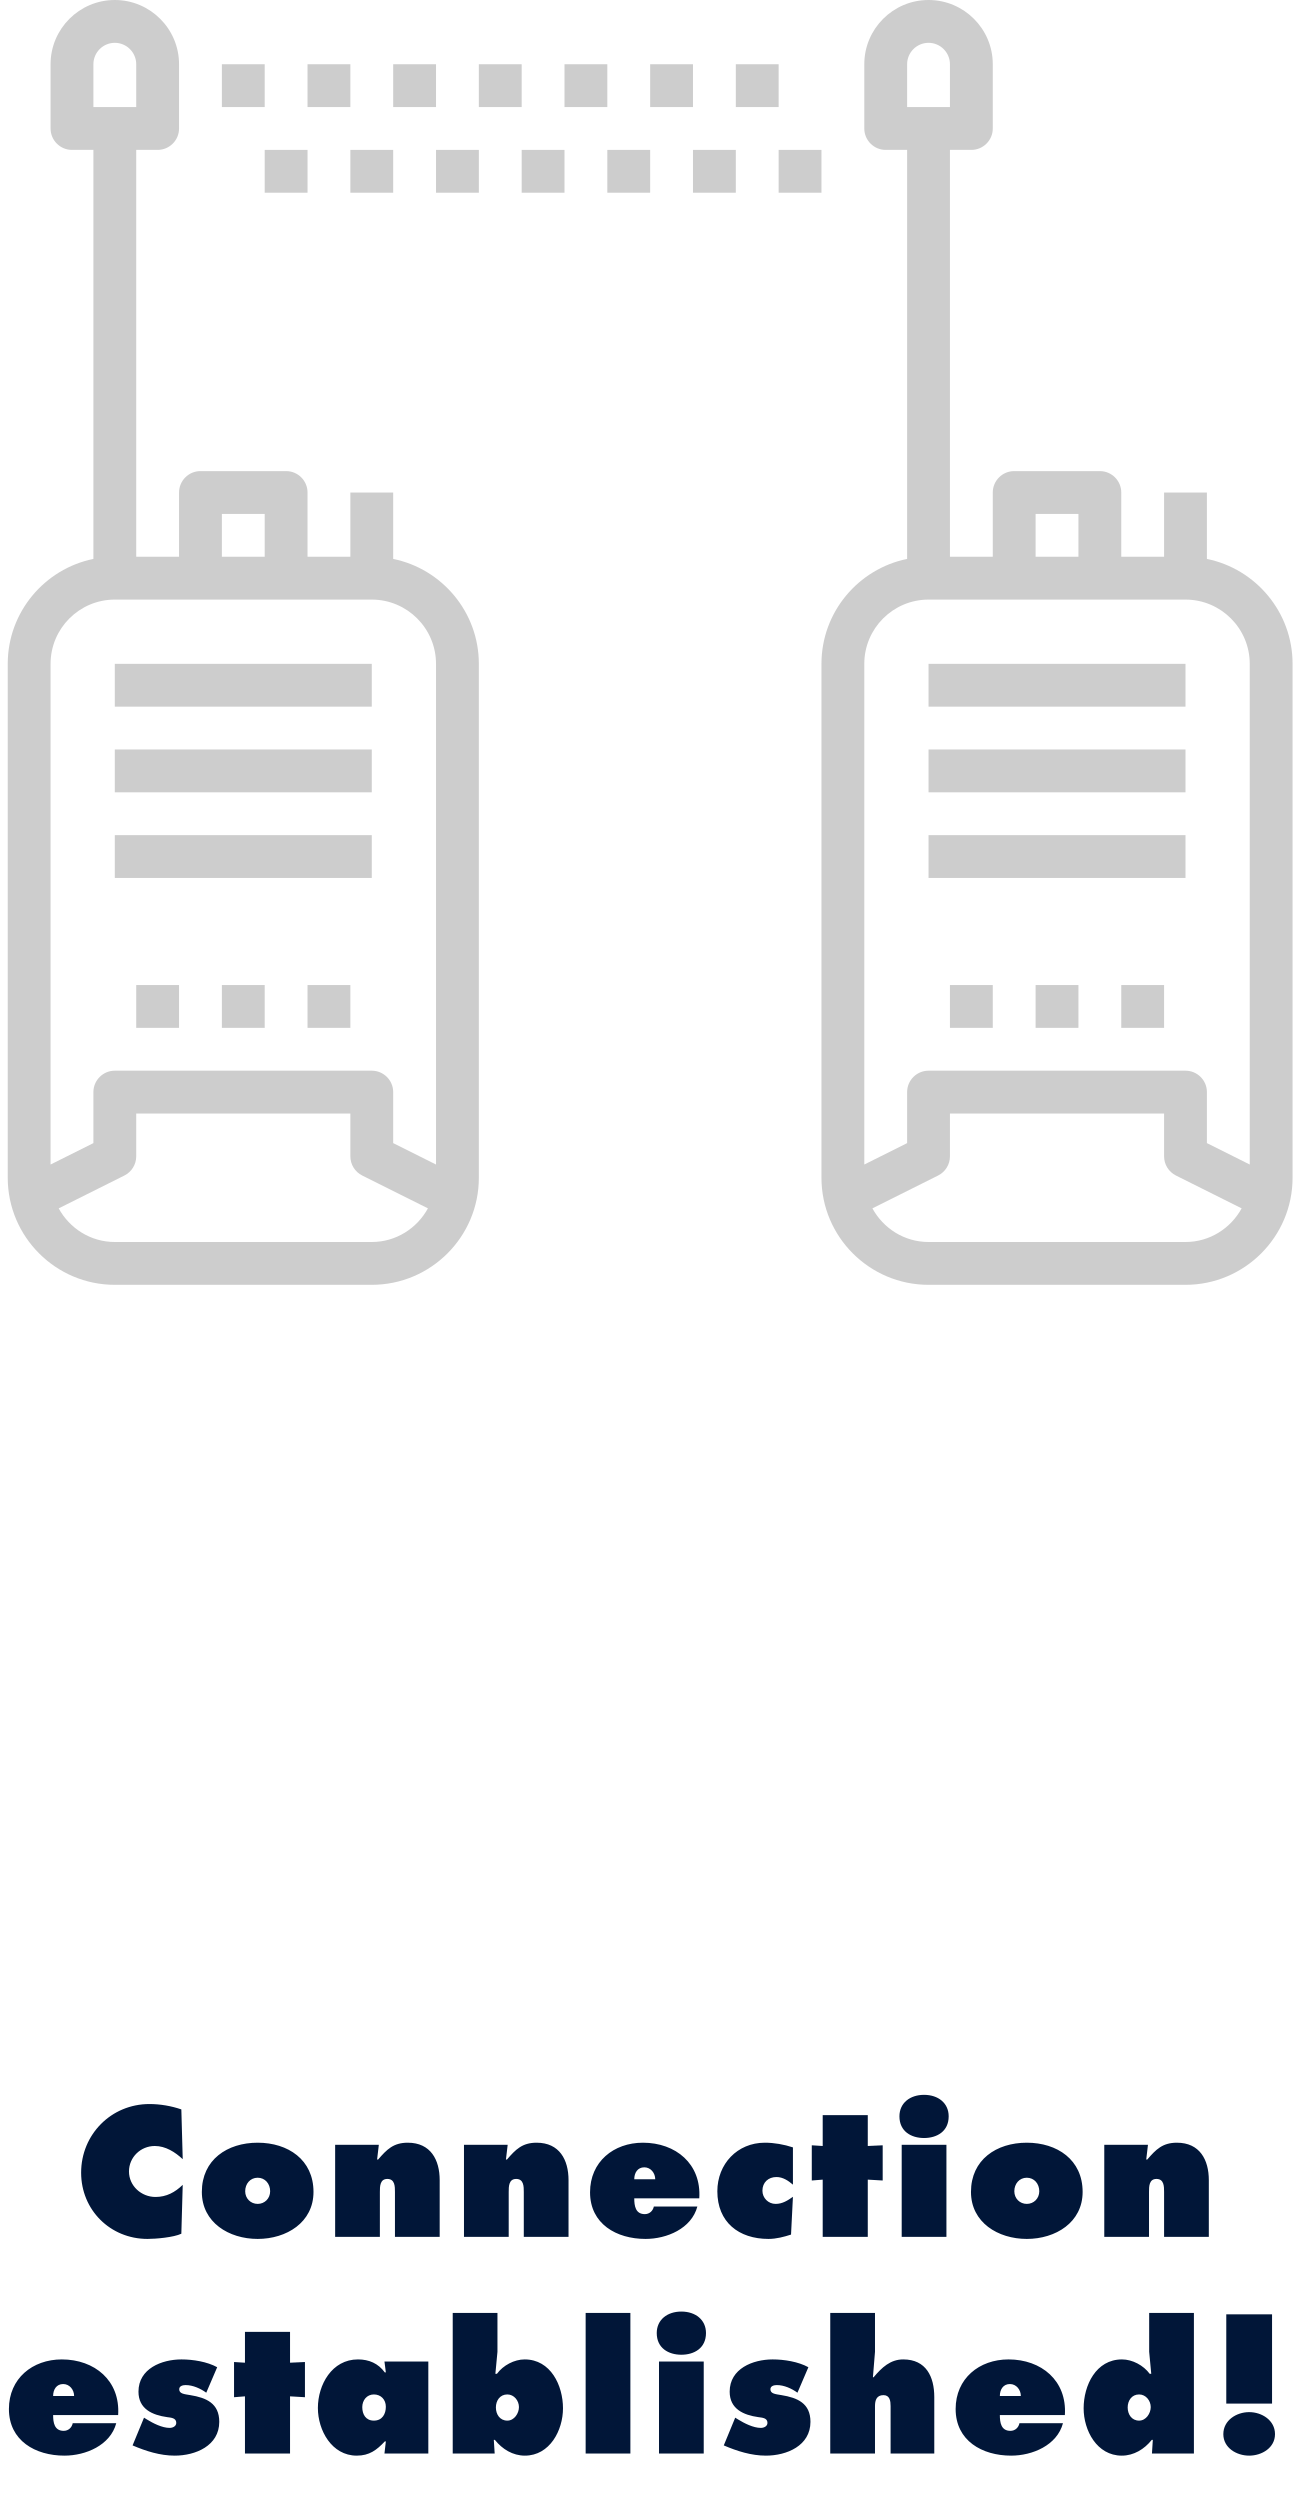
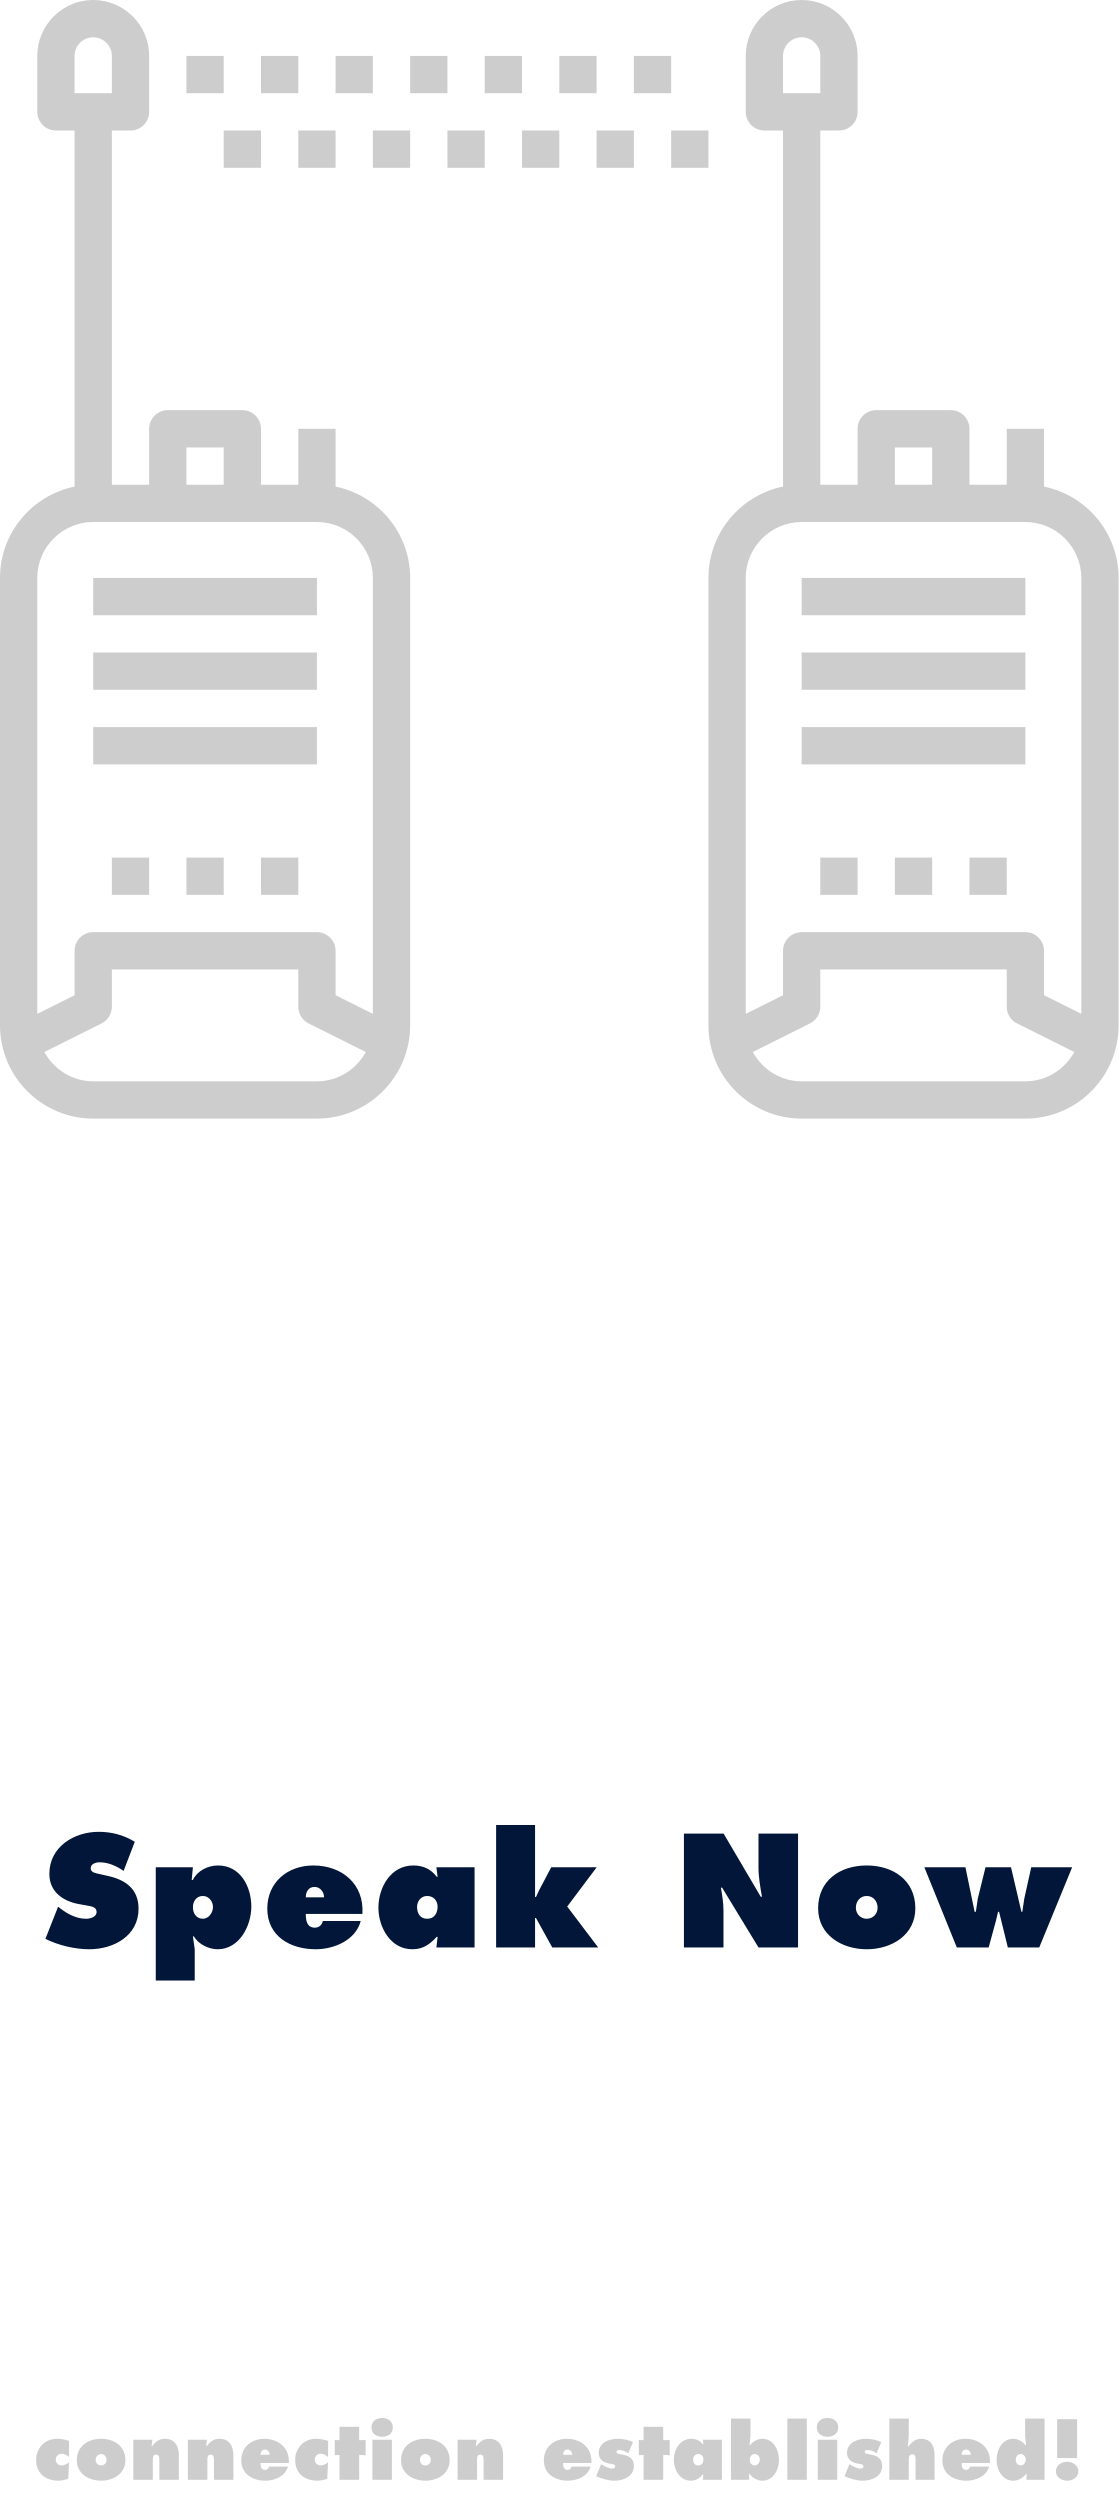
- <svg xmlns="http://www.w3.org/2000/svg" width="167" height="323" viewBox="0 0 167 323" fill="none">
-   <path d="M23.429 272.536C22.13 272.088 20.696 271.842 19.307 271.842C14.357 271.842 10.482 275.784 10.482 280.712C10.482 285.528 14.245 289.269 19.061 289.269C20.159 289.269 22.443 289.067 23.429 288.597L23.608 282.28C22.622 283.243 21.503 283.848 20.091 283.848C18.255 283.848 16.664 282.414 16.664 280.555C16.664 278.718 18.165 277.262 20.002 277.262C21.39 277.262 22.622 278.046 23.608 278.965L23.429 272.536ZM33.291 276.837C29.37 276.837 26.078 279.032 26.078 283.198C26.078 287.141 29.572 289.269 33.291 289.269C37.009 289.269 40.503 287.141 40.503 283.198C40.503 279.032 37.211 276.837 33.291 276.837ZM33.291 281.362C34.254 281.362 34.903 282.146 34.903 283.109C34.903 284.05 34.187 284.744 33.291 284.744C32.395 284.744 31.678 284.05 31.678 283.109C31.678 282.146 32.327 281.362 33.291 281.362ZM48.945 277.106H43.3V289H49.08V283.198C49.08 282.504 49.08 281.518 50.043 281.518C51.028 281.518 51.028 282.504 51.028 283.198V289H56.807V281.675C56.807 279.054 55.643 276.837 52.686 276.837C50.827 276.837 49.975 277.71 48.855 279.01H48.721L48.945 277.106ZM65.591 277.106H59.946V289H65.725V283.198C65.725 282.504 65.725 281.518 66.689 281.518C67.674 281.518 67.674 282.504 67.674 283.198V289H73.454V281.675C73.454 279.054 72.289 276.837 69.332 276.837C67.473 276.837 66.621 277.71 65.501 279.01H65.367L65.591 277.106ZM90.346 284.027C90.637 279.57 87.299 276.837 83.066 276.837C79.28 276.837 76.234 279.301 76.234 283.243C76.234 287.342 79.661 289.269 83.402 289.269C86.135 289.269 89.338 287.947 90.1 285.08H84.477C84.365 285.64 83.917 286.066 83.312 286.066C82.103 286.066 81.946 284.99 81.946 284.027H90.346ZM81.946 281.563C81.946 280.734 82.371 280.018 83.245 280.018C84.074 280.018 84.656 280.757 84.656 281.563H81.946ZM102.447 277.442C101.283 277.061 100.028 276.837 98.819 276.837C95.257 276.837 92.681 279.592 92.681 283.109C92.681 287.096 95.436 289.269 99.289 289.269C100.297 289.269 101.305 289 102.201 288.709L102.447 283.826C101.775 284.296 101.103 284.744 100.207 284.744C99.266 284.744 98.505 283.982 98.505 283.042C98.505 281.966 99.266 281.272 100.319 281.272C101.148 281.272 101.843 281.742 102.447 282.258V277.442ZM112.117 273.275H106.293V277.262L104.882 277.173V281.72L106.293 281.608V289H112.117V281.608L114.043 281.72V277.173L112.117 277.262V273.275ZM116.499 289H122.278V277.106H116.499V289ZM119.388 270.654C117.574 270.654 116.207 271.707 116.207 273.432C116.207 275.381 117.731 276.232 119.388 276.232C121.046 276.232 122.569 275.381 122.569 273.432C122.569 271.707 121.203 270.654 119.388 270.654ZM132.662 276.837C128.742 276.837 125.45 279.032 125.45 283.198C125.45 287.141 128.944 289.269 132.662 289.269C136.381 289.269 139.875 287.141 139.875 283.198C139.875 279.032 136.582 276.837 132.662 276.837ZM132.662 281.362C133.626 281.362 134.275 282.146 134.275 283.109C134.275 284.05 133.558 284.744 132.662 284.744C131.766 284.744 131.05 284.05 131.05 283.109C131.05 282.146 131.699 281.362 132.662 281.362ZM148.317 277.106H142.672V289H148.452V283.198C148.452 282.504 148.452 281.518 149.415 281.518C150.4 281.518 150.4 282.504 150.4 283.198V289H156.18V281.675C156.18 279.054 155.015 276.837 152.058 276.837C150.199 276.837 149.348 277.71 148.228 279.01H148.093L148.317 277.106ZM15.264 312.027C15.556 307.57 12.218 304.837 7.984 304.837C4.199 304.837 1.152 307.301 1.152 311.243C1.152 315.342 4.58 317.269 8.32 317.269C11.053 317.269 14.256 315.947 15.018 313.08H9.396C9.284 313.64 8.836 314.066 8.231 314.066C7.021 314.066 6.864 312.99 6.864 312.027H15.264ZM6.864 309.563C6.864 308.734 7.29 308.018 8.164 308.018C8.992 308.018 9.575 308.757 9.575 309.563H6.864ZM17.129 315.947C18.854 316.686 20.691 317.269 22.572 317.269C25.26 317.269 28.329 315.992 28.329 312.901C28.329 310.504 26.649 309.787 24.588 309.451C23.782 309.317 23.155 309.272 23.155 308.69C23.155 308.264 23.625 308.152 23.983 308.152C24.924 308.152 25.91 308.6 26.649 309.138L28.06 305.845C26.761 305.128 24.924 304.837 23.446 304.837C20.892 304.837 17.891 306.024 17.891 309.003C17.891 311.243 19.683 312.027 21.609 312.296C22.079 312.363 22.774 312.386 22.774 313.035C22.774 313.483 22.303 313.685 21.923 313.685C20.937 313.685 19.772 313.08 18.966 312.587L18.607 312.363L17.129 315.947ZM37.473 301.275H31.649V305.262L30.238 305.173V309.72L31.649 309.608V317H37.473V309.608L39.399 309.72V305.173L37.473 305.262V301.275ZM46.805 310.997C46.805 310.123 47.387 309.362 48.306 309.362C49.224 309.362 49.851 310.034 49.851 310.952C49.851 311.87 49.403 312.744 48.306 312.744C47.253 312.744 46.805 311.938 46.805 310.997ZM49.672 317H55.339V305.106H49.672L49.851 306.517H49.717C48.866 305.352 47.679 304.837 46.245 304.837C42.885 304.837 41.071 308.107 41.071 311.109C41.071 313.998 42.863 317.269 46.088 317.269C47.723 317.269 48.664 316.552 49.717 315.432H49.851L49.672 317ZM65.548 309.362C66.421 309.362 67.048 310.168 67.048 310.997C67.048 311.803 66.444 312.744 65.548 312.744C64.584 312.744 64.069 311.938 64.069 311.042C64.069 310.168 64.584 309.362 65.548 309.362ZM58.492 317H63.912L63.8 315.23H63.935C64.898 316.44 66.264 317.269 67.81 317.269C71.036 317.269 72.738 313.998 72.738 311.154C72.738 308.197 71.148 304.837 67.788 304.837C66.444 304.837 65.01 305.598 64.204 306.696H64.002L64.271 303.851V298.834H58.492V317ZM75.666 317H81.445V298.834H75.666V317ZM85.143 317H90.922V305.106H85.143V317ZM88.032 298.654C86.218 298.654 84.851 299.707 84.851 301.432C84.851 303.381 86.375 304.232 88.032 304.232C89.69 304.232 91.213 303.381 91.213 301.432C91.213 299.707 89.847 298.654 88.032 298.654ZM93.511 315.947C95.236 316.686 97.073 317.269 98.954 317.269C101.642 317.269 104.711 315.992 104.711 312.901C104.711 310.504 103.031 309.787 100.97 309.451C100.164 309.317 99.537 309.272 99.537 308.69C99.537 308.264 100.007 308.152 100.366 308.152C101.306 308.152 102.292 308.6 103.031 309.138L104.442 305.845C103.143 305.128 101.306 304.837 99.828 304.837C97.274 304.837 94.273 306.024 94.273 309.003C94.273 311.243 96.065 312.027 97.991 312.296C98.462 312.363 99.156 312.386 99.156 313.035C99.156 313.483 98.686 313.685 98.305 313.685C97.319 313.685 96.154 313.08 95.348 312.587L94.99 312.363L93.511 315.947ZM107.269 317H113.049V310.862C113.049 310.123 113.25 309.451 114.146 309.451C114.975 309.451 115.065 310.235 115.065 310.862V317H120.709V309.698C120.709 307.077 119.657 304.837 116.7 304.837C115.042 304.837 113.945 305.867 112.869 307.144H112.78L113.049 303.851V298.834H107.269V317ZM137.581 312.027C137.873 307.57 134.535 304.837 130.301 304.837C126.516 304.837 123.469 307.301 123.469 311.243C123.469 315.342 126.897 317.269 130.637 317.269C133.37 317.269 136.573 315.947 137.335 313.08H131.713C131.601 313.64 131.153 314.066 130.548 314.066C129.338 314.066 129.181 312.99 129.181 312.027H137.581ZM129.181 309.563C129.181 308.734 129.607 308.018 130.481 308.018C131.309 308.018 131.892 308.757 131.892 309.563H129.181ZM147.174 309.362C148.048 309.362 148.675 310.168 148.675 310.997C148.675 311.803 148.07 312.744 147.174 312.744C146.211 312.744 145.696 311.938 145.696 311.042C145.696 310.168 146.211 309.362 147.174 309.362ZM148.832 317H154.253V298.834H148.473V303.851L148.742 306.696H148.541C147.734 305.598 146.301 304.837 144.957 304.837C141.597 304.837 140.006 308.197 140.006 311.154C140.006 313.998 141.709 317.269 144.934 317.269C146.48 317.269 147.846 316.44 148.809 315.23H148.944L148.832 317ZM164.349 310.549V299.013H158.435V310.549H164.349ZM161.392 311.646C159.757 311.646 158.054 312.699 158.054 314.491C158.054 316.261 159.757 317.269 161.392 317.269C163.027 317.269 164.73 316.261 164.73 314.491C164.73 312.699 163.027 311.646 161.392 311.646Z" fill="#011638" />
-   <path d="M50.8 72.213V63.633H45.267V71.933H39.733V63.633C39.733 62.106 38.494 60.867 36.967 60.867H25.9C24.373 60.867 23.133 62.106 23.133 63.633V71.933H17.6V19.367H20.367C21.894 19.367 23.133 18.127 23.133 16.6V8.3C23.133 3.724 19.409 0 14.833 0C10.257 0 6.533 3.724 6.533 8.3V16.6C6.533 18.127 7.773 19.367 9.3 19.367H12.067V72.213C5.761 73.499 1 79.088 1 85.767V152.167C1 159.794 7.206 166 14.833 166H48.033C55.661 166 61.867 159.794 61.867 152.167V85.767C61.867 79.088 57.105 73.499 50.8 72.213ZM28.667 66.4H34.2V71.933H28.667V66.4ZM12.067 8.3C12.067 6.776 13.309 5.533 14.833 5.533C16.358 5.533 17.6 6.776 17.6 8.3V13.833H12.067V8.3ZM48.033 160.467H14.833C11.696 160.467 8.99 158.696 7.582 156.12L16.073 151.876C17.008 151.406 17.6 150.449 17.6 149.4V143.867H45.267V149.4C45.267 150.449 45.859 151.406 46.797 151.876L55.288 156.12C53.877 158.696 51.171 160.467 48.033 160.467ZM56.333 150.457L50.8 147.69V141.1C50.8 139.573 49.56 138.333 48.033 138.333H14.833C13.306 138.333 12.067 139.573 12.067 141.1V147.69L6.533 150.457V85.767C6.533 81.191 10.257 77.467 14.833 77.467H25.9H36.967H48.033C52.609 77.467 56.333 81.191 56.333 85.767V150.457Z" fill="#CDCDCD" />
-   <path d="M48.033 85.767H14.833V91.3H48.033V85.767Z" fill="#CDCDCD" />
-   <path d="M48.033 96.833H14.833V102.367H48.033V96.833Z" fill="#CDCDCD" />
-   <path d="M48.033 107.9H14.833V113.433H48.033V107.9Z" fill="#CDCDCD" />
-   <path d="M23.133 127.267H17.6V132.8H23.133V127.267Z" fill="#CDCDCD" />
-   <path d="M34.2 127.267H28.667V132.8H34.2V127.267Z" fill="#CDCDCD" />
-   <path d="M45.267 127.267H39.733V132.8H45.267V127.267Z" fill="#CDCDCD" />
-   <path d="M155.933 72.213V63.633H150.4V71.933H144.867V63.633C144.867 62.106 143.627 60.867 142.1 60.867H131.033C129.506 60.867 128.267 62.106 128.267 63.633V71.933H122.733V19.367H125.5C127.027 19.367 128.267 18.127 128.267 16.6V8.3C128.267 3.724 124.543 0 119.967 0C115.391 0 111.667 3.724 111.667 8.3V16.6C111.667 18.127 112.906 19.367 114.433 19.367H117.2V72.213C110.895 73.499 106.133 79.085 106.133 85.767V152.167C106.133 159.794 112.339 166 119.967 166H153.167C160.794 166 167 159.794 167 152.167V85.767C167 79.088 162.239 73.499 155.933 72.213ZM133.8 66.4H139.333V71.933H133.8V66.4ZM117.2 8.3C117.2 6.776 118.442 5.533 119.967 5.533C121.491 5.533 122.733 6.776 122.733 8.3V13.833H117.2V8.3ZM153.167 160.467H119.967C116.829 160.467 114.123 158.696 112.715 156.12L121.206 151.876C122.141 151.406 122.733 150.449 122.733 149.4V143.867H150.4V149.4C150.4 150.449 150.992 151.406 151.93 151.876L160.421 156.12C159.01 158.696 156.304 160.467 153.167 160.467ZM161.467 150.457L155.933 147.69V141.1C155.933 139.573 154.694 138.333 153.167 138.333H119.967C118.439 138.333 117.2 139.573 117.2 141.1V147.69L111.667 150.457V85.767C111.667 81.191 115.391 77.467 119.967 77.467H131.033H142.1H153.167C157.743 77.467 161.467 81.191 161.467 85.767V150.457Z" fill="#CDCDCD" />
-   <path d="M153.167 85.767H119.967V91.3H153.167V85.767Z" fill="#CDCDCD" />
-   <path d="M153.167 96.833H119.967V102.367H153.167V96.833Z" fill="#CDCDCD" />
-   <path d="M153.167 107.9H119.967V113.433H153.167V107.9Z" fill="#CDCDCD" />
-   <path d="M128.267 127.267H122.733V132.8H128.267V127.267Z" fill="#CDCDCD" />
-   <path d="M139.333 127.267H133.8V132.8H139.333V127.267Z" fill="#CDCDCD" />
-   <path d="M150.4 127.267H144.867V132.8H150.4V127.267Z" fill="#CDCDCD" />
-   <path d="M34.2 8.3H28.667V13.833H34.2V8.3Z" fill="#CDCDCD" />
-   <path d="M45.267 8.3H39.733V13.833H45.267V8.3Z" fill="#CDCDCD" />
-   <path d="M56.333 8.3H50.8V13.833H56.333V8.3Z" fill="#CDCDCD" />
-   <path d="M67.4 8.3H61.867V13.833H67.4V8.3Z" fill="#CDCDCD" />
-   <path d="M78.467 8.3H72.933V13.833H78.467V8.3Z" fill="#CDCDCD" />
-   <path d="M89.533 8.3H84V13.833H89.533V8.3Z" fill="#CDCDCD" />
-   <path d="M100.6 8.3H95.067V13.833H100.6V8.3Z" fill="#CDCDCD" />
-   <path d="M39.733 19.367H34.2V24.9H39.733V19.367Z" fill="#CDCDCD" />
-   <path d="M50.8 19.367H45.267V24.9H50.8V19.367Z" fill="#CDCDCD" />
-   <path d="M61.867 19.367H56.333V24.9H61.867V19.367Z" fill="#CDCDCD" />
-   <path d="M72.933 19.367H67.4V24.9H72.933V19.367Z" fill="#CDCDCD" />
-   <path d="M84 19.367H78.467V24.9H84V19.367Z" fill="#CDCDCD" />
-   <path d="M95.067 19.367H89.533V24.9H95.067V19.367Z" fill="#CDCDCD" />
-   <path d="M106.133 19.367H100.6V24.9H106.133V19.367Z" fill="#CDCDCD" />
+ <svg xmlns="http://www.w3.org/2000/svg" width="166" height="371" viewBox="0 0 166 371" fill="none">
+   <path d="M6.741 287.723C8.645 288.686 11.109 289.269 13.237 289.269C16.888 289.269 20.561 287.275 20.561 283.243C20.561 280.376 18.68 278.987 16.081 278.405L14.693 278.091C14.222 277.979 13.461 277.89 13.461 277.262C13.461 276.568 14.245 276.366 14.782 276.366C16.104 276.366 17.291 276.926 18.344 277.643L20.001 273.32C18.344 272.312 16.574 271.842 14.648 271.842C10.974 271.842 7.323 274.082 7.323 278.091C7.323 280.734 9.339 282.146 11.736 282.571L12.968 282.795C13.528 282.907 14.334 282.974 14.334 283.736C14.334 284.498 13.371 284.744 12.766 284.744C11.355 284.744 10.033 284.05 8.936 283.198L8.622 282.952L6.741 287.723ZM30.106 281.362C30.979 281.362 31.607 282.168 31.607 282.997C31.607 283.803 31.002 284.744 30.106 284.744C29.142 284.744 28.627 283.938 28.627 283.042C28.627 282.168 29.142 281.362 30.106 281.362ZM28.627 277.106H23.117V293.906H28.896V289.269L28.627 287.365H28.784C29.434 288.53 31.002 289.269 32.301 289.269C35.549 289.269 37.296 285.752 37.296 282.952C37.296 279.973 35.683 276.837 32.346 276.837C30.845 276.837 29.277 277.621 28.627 278.987H28.448L28.627 277.106ZM53.779 284.027C54.07 279.57 50.732 276.837 46.498 276.837C42.713 276.837 39.666 279.301 39.666 283.243C39.666 287.342 43.094 289.269 46.834 289.269C49.567 289.269 52.77 287.947 53.532 285.08H47.91C47.798 285.64 47.35 286.066 46.745 286.066C45.535 286.066 45.379 284.99 45.379 284.027H53.779ZM45.379 281.563C45.379 280.734 45.804 280.018 46.678 280.018C47.507 280.018 48.089 280.757 48.089 281.563H45.379ZM61.893 282.997C61.893 282.123 62.475 281.362 63.394 281.362C64.312 281.362 64.939 282.034 64.939 282.952C64.939 283.87 64.491 284.744 63.394 284.744C62.341 284.744 61.893 283.938 61.893 282.997ZM64.76 289H70.427V277.106H64.76L64.939 278.517H64.805C63.953 277.352 62.766 276.837 61.333 276.837C57.973 276.837 56.158 280.107 56.158 283.109C56.158 285.998 57.95 289.269 61.176 289.269C62.811 289.269 63.752 288.552 64.805 287.432H64.939L64.76 289ZM73.624 289H79.403V284.632H79.538L81.957 289H88.767L84.175 282.93L88.543 277.106H81.8L80.008 280.51L79.538 281.518H79.403V270.834H73.624V289ZM101.494 289H107.363V283.512C107.363 282.392 107.184 281.294 106.982 280.13H107.162L112.56 289H118.429V272.11H112.56V277.173C112.56 278.606 112.829 280.062 113.075 281.474H112.896L107.386 272.11H101.494V289ZM128.622 276.837C124.702 276.837 121.41 279.032 121.41 283.198C121.41 287.141 124.904 289.269 128.622 289.269C132.341 289.269 135.835 287.141 135.835 283.198C135.835 279.032 132.542 276.837 128.622 276.837ZM128.622 281.362C129.586 281.362 130.235 282.146 130.235 283.109C130.235 284.05 129.518 284.744 128.622 284.744C127.726 284.744 127.01 284.05 127.01 283.109C127.01 282.146 127.659 281.362 128.622 281.362ZM137.176 277.106L141.992 289H146.719L147.816 284.968L148.107 283.714H148.264L149.563 289H154.223L159.106 277.106H153.035L152.005 281.742L151.714 283.714H151.579L150.034 277.106H146.248L145.106 281.742L144.815 283.714H144.635L143.269 277.106H137.176Z" fill="#011638" />
+   <path d="M49.8 72.213V63.633H44.267V71.933H38.733V63.633C38.733 62.106 37.494 60.867 35.967 60.867H24.9C23.373 60.867 22.133 62.106 22.133 63.633V71.933H16.6V19.367H19.367C20.894 19.367 22.133 18.127 22.133 16.6V8.3C22.133 3.724 18.409 0 13.833 0C9.257 0 5.533 3.724 5.533 8.3V16.6C5.533 18.127 6.773 19.367 8.3 19.367H11.067V72.213C4.761 73.499 0 79.088 0 85.767V152.167C0 159.794 6.206 166 13.833 166H47.033C54.661 166 60.867 159.794 60.867 152.167V85.767C60.867 79.088 56.105 73.499 49.8 72.213ZM27.667 66.4H33.2V71.933H27.667V66.4ZM11.067 8.3C11.067 6.776 12.309 5.533 13.833 5.533C15.358 5.533 16.6 6.776 16.6 8.3V13.833H11.067V8.3ZM47.033 160.467H13.833C10.696 160.467 7.99 158.696 6.582 156.12L15.073 151.876C16.008 151.406 16.6 150.449 16.6 149.4V143.867H44.267V149.4C44.267 150.449 44.859 151.406 45.797 151.876L54.288 156.12C52.877 158.696 50.171 160.467 47.033 160.467ZM55.333 150.457L49.8 147.69V141.1C49.8 139.573 48.56 138.333 47.033 138.333H13.833C12.306 138.333 11.067 139.573 11.067 141.1V147.69L5.533 150.457V85.767C5.533 81.191 9.257 77.467 13.833 77.467H24.9H35.967H47.033C51.609 77.467 55.333 81.191 55.333 85.767V150.457Z" fill="#CDCDCD" />
+   <path d="M47.033 85.767H13.833V91.3H47.033V85.767Z" fill="#CDCDCD" />
+   <path d="M47.033 96.833H13.833V102.367H47.033V96.833Z" fill="#CDCDCD" />
+   <path d="M47.033 107.9H13.833V113.433H47.033V107.9Z" fill="#CDCDCD" />
+   <path d="M22.133 127.267H16.6V132.8H22.133V127.267Z" fill="#CDCDCD" />
+   <path d="M33.2 127.267H27.667V132.8H33.2V127.267Z" fill="#CDCDCD" />
+   <path d="M44.267 127.267H38.733V132.8H44.267V127.267Z" fill="#CDCDCD" />
+   <path d="M154.933 72.213V63.633H149.4V71.933H143.867V63.633C143.867 62.106 142.627 60.867 141.1 60.867H130.033C128.506 60.867 127.267 62.106 127.267 63.633V71.933H121.733V19.367H124.5C126.027 19.367 127.267 18.127 127.267 16.6V8.3C127.267 3.724 123.543 0 118.967 0C114.391 0 110.667 3.724 110.667 8.3V16.6C110.667 18.127 111.906 19.367 113.433 19.367H116.2V72.213C109.895 73.499 105.133 79.085 105.133 85.767V152.167C105.133 159.794 111.339 166 118.967 166H152.167C159.794 166 166 159.794 166 152.167V85.767C166 79.088 161.239 73.499 154.933 72.213ZM132.8 66.4H138.333V71.933H132.8V66.4ZM116.2 8.3C116.2 6.776 117.442 5.533 118.967 5.533C120.491 5.533 121.733 6.776 121.733 8.3V13.833H116.2V8.3ZM152.167 160.467H118.967C115.829 160.467 113.123 158.696 111.715 156.12L120.206 151.876C121.141 151.406 121.733 150.449 121.733 149.4V143.867H149.4V149.4C149.4 150.449 149.992 151.406 150.93 151.876L159.421 156.12C158.01 158.696 155.304 160.467 152.167 160.467ZM160.467 150.457L154.933 147.69V141.1C154.933 139.573 153.694 138.333 152.167 138.333H118.967C117.439 138.333 116.2 139.573 116.2 141.1V147.69L110.667 150.457V85.767C110.667 81.191 114.391 77.467 118.967 77.467H130.033H141.1H152.167C156.743 77.467 160.467 81.191 160.467 85.767V150.457Z" fill="#CDCDCD" />
+   <path d="M152.167 85.767H118.967V91.3H152.167V85.767Z" fill="#CDCDCD" />
+   <path d="M152.167 96.833H118.967V102.367H152.167V96.833Z" fill="#CDCDCD" />
+   <path d="M152.167 107.9H118.967V113.433H152.167V107.9Z" fill="#CDCDCD" />
+   <path d="M127.267 127.267H121.733V132.8H127.267V127.267Z" fill="#CDCDCD" />
+   <path d="M138.333 127.267H132.8V132.8H138.333V127.267Z" fill="#CDCDCD" />
+   <path d="M149.4 127.267H143.867V132.8H149.4V127.267Z" fill="#CDCDCD" />
+   <path d="M33.2 8.3H27.667V13.833H33.2V8.3Z" fill="#CDCDCD" />
+   <path d="M44.267 8.3H38.733V13.833H44.267V8.3Z" fill="#CDCDCD" />
+   <path d="M55.333 8.3H49.8V13.833H55.333V8.3Z" fill="#CDCDCD" />
+   <path d="M66.4 8.3H60.867V13.833H66.4V8.3Z" fill="#CDCDCD" />
+   <path d="M77.467 8.3H71.933V13.833H77.467V8.3Z" fill="#CDCDCD" />
+   <path d="M88.533 8.3H83V13.833H88.533V8.3Z" fill="#CDCDCD" />
+   <path d="M99.6 8.3H94.067V13.833H99.6V8.3Z" fill="#CDCDCD" />
+   <path d="M38.733 19.367H33.2V24.9H38.733V19.367Z" fill="#CDCDCD" />
+   <path d="M49.8 19.367H44.267V24.9H49.8V19.367Z" fill="#CDCDCD" />
+   <path d="M60.867 19.367H55.333V24.9H60.867V19.367Z" fill="#CDCDCD" />
+   <path d="M71.933 19.367H66.4V24.9H71.933V19.367Z" fill="#CDCDCD" />
+   <path d="M83 19.367H77.467V24.9H83V19.367Z" fill="#CDCDCD" />
+   <path d="M94.067 19.367H88.533V24.9H94.067V19.367Z" fill="#CDCDCD" />
+   <path d="M105.133 19.367H99.6V24.9H105.133V19.367Z" fill="#CDCDCD" />
+   <path d="M10.248 362.221C9.666 362.03 9.039 361.918 8.434 361.918C6.653 361.918 5.365 363.296 5.365 365.054C5.365 367.048 6.743 368.134 8.669 368.134C9.173 368.134 9.677 368 10.125 367.854L10.248 365.413C9.912 365.648 9.576 365.872 9.128 365.872C8.658 365.872 8.277 365.491 8.277 365.021C8.277 364.483 8.658 364.136 9.184 364.136C9.599 364.136 9.946 364.371 10.248 364.629V362.221ZM15.005 361.918C13.044 361.918 11.398 363.016 11.398 365.099C11.398 367.07 13.145 368.134 15.005 368.134C16.864 368.134 18.611 367.07 18.611 365.099C18.611 363.016 16.965 361.918 15.005 361.918ZM15.005 364.181C15.486 364.181 15.811 364.573 15.811 365.054C15.811 365.525 15.453 365.872 15.005 365.872C14.556 365.872 14.198 365.525 14.198 365.054C14.198 364.573 14.523 364.181 15.005 364.181ZM22.608 362.053H19.785V368H22.675V365.099C22.675 364.752 22.675 364.259 23.157 364.259C23.649 364.259 23.649 364.752 23.649 365.099V368H26.539V364.338C26.539 363.027 25.957 361.918 24.478 361.918C23.549 361.918 23.123 362.355 22.563 363.005H22.496L22.608 362.053ZM30.707 362.053H27.884V368H30.774V365.099C30.774 364.752 30.774 364.259 31.256 364.259C31.748 364.259 31.748 364.752 31.748 365.099V368H34.638V364.338C34.638 363.027 34.056 361.918 32.577 361.918C31.648 361.918 31.222 362.355 30.662 363.005H30.595L30.707 362.053ZM42.86 365.514C43.006 363.285 41.337 361.918 39.22 361.918C37.327 361.918 35.804 363.15 35.804 365.122C35.804 367.171 37.518 368.134 39.388 368.134C40.755 368.134 42.356 367.474 42.737 366.04H39.926C39.87 366.32 39.646 366.533 39.343 366.533C38.739 366.533 38.66 365.995 38.66 365.514H42.86ZM38.66 364.282C38.66 363.867 38.873 363.509 39.31 363.509C39.724 363.509 40.015 363.878 40.015 364.282H38.66ZM48.687 362.221C48.105 362.03 47.477 361.918 46.873 361.918C45.092 361.918 43.804 363.296 43.804 365.054C43.804 367.048 45.181 368.134 47.108 368.134C47.612 368.134 48.116 368 48.564 367.854L48.687 365.413C48.351 365.648 48.015 365.872 47.567 365.872C47.096 365.872 46.716 365.491 46.716 365.021C46.716 364.483 47.096 364.136 47.623 364.136C48.037 364.136 48.385 364.371 48.687 364.629V362.221ZM53.298 360.138H50.386V362.131L49.68 362.086V364.36L50.386 364.304V368H53.298V364.304L54.261 364.36V362.086L53.298 362.131V360.138ZM55.265 368H58.154V362.053H55.265V368ZM56.709 358.827C55.802 358.827 55.119 359.354 55.119 360.216C55.119 361.19 55.881 361.616 56.709 361.616C57.538 361.616 58.3 361.19 58.3 360.216C58.3 359.354 57.617 358.827 56.709 358.827ZM63.123 361.918C61.163 361.918 59.516 363.016 59.516 365.099C59.516 367.07 61.263 368.134 63.123 368.134C64.982 368.134 66.729 367.07 66.729 365.099C66.729 363.016 65.082 361.918 63.123 361.918ZM63.123 364.181C63.604 364.181 63.929 364.573 63.929 365.054C63.929 365.525 63.571 365.872 63.123 365.872C62.675 365.872 62.316 365.525 62.316 365.054C62.316 364.573 62.641 364.181 63.123 364.181ZM70.726 362.053H67.903V368H70.793V365.099C70.793 364.752 70.793 364.259 71.275 364.259C71.767 364.259 71.767 364.752 71.767 365.099V368H74.657V364.338C74.657 363.027 74.075 361.918 72.596 361.918C71.667 361.918 71.241 362.355 70.681 363.005H70.614L70.726 362.053ZM87.763 365.514C87.908 363.285 86.239 361.918 84.123 361.918C82.23 361.918 80.707 363.15 80.707 365.122C80.707 367.171 82.42 368.134 84.291 368.134C85.657 368.134 87.259 367.474 87.639 366.04H84.828C84.772 366.32 84.548 366.533 84.246 366.533C83.641 366.533 83.563 365.995 83.563 365.514H87.763ZM83.563 364.282C83.563 363.867 83.775 363.509 84.212 363.509C84.627 363.509 84.918 363.878 84.918 364.282H83.563ZM88.471 367.474C89.333 367.843 90.252 368.134 91.192 368.134C92.537 368.134 94.071 367.496 94.071 365.95C94.071 364.752 93.231 364.394 92.201 364.226C91.797 364.158 91.484 364.136 91.484 363.845C91.484 363.632 91.719 363.576 91.898 363.576C92.368 363.576 92.861 363.8 93.231 364.069L93.936 362.422C93.287 362.064 92.368 361.918 91.629 361.918C90.353 361.918 88.852 362.512 88.852 364.002C88.852 365.122 89.748 365.514 90.711 365.648C90.946 365.682 91.293 365.693 91.293 366.018C91.293 366.242 91.058 366.342 90.868 366.342C90.375 366.342 89.793 366.04 89.389 365.794L89.21 365.682L88.471 367.474ZM98.419 360.138H95.507V362.131L94.801 362.086V364.36L95.507 364.304V368H98.419V364.304L99.382 364.36V362.086L98.419 362.131V360.138ZM102.861 364.998C102.861 364.562 103.152 364.181 103.611 364.181C104.07 364.181 104.384 364.517 104.384 364.976C104.384 365.435 104.16 365.872 103.611 365.872C103.085 365.872 102.861 365.469 102.861 364.998ZM104.294 368H107.128V362.053H104.294L104.384 362.758H104.317C103.891 362.176 103.298 361.918 102.581 361.918C100.901 361.918 99.994 363.554 99.994 365.054C99.994 366.499 100.89 368.134 102.502 368.134C103.32 368.134 103.79 367.776 104.317 367.216H104.384L104.294 368ZM112.008 364.181C112.445 364.181 112.759 364.584 112.759 364.998C112.759 365.402 112.456 365.872 112.008 365.872C111.527 365.872 111.269 365.469 111.269 365.021C111.269 364.584 111.527 364.181 112.008 364.181ZM108.48 368H111.191L111.135 367.115H111.202C111.683 367.72 112.367 368.134 113.139 368.134C114.752 368.134 115.603 366.499 115.603 365.077C115.603 363.598 114.808 361.918 113.128 361.918C112.456 361.918 111.739 362.299 111.336 362.848H111.235L111.37 361.426V358.917H108.48V368ZM116.844 368H119.733V358.917H116.844V368ZM121.358 368H124.247V362.053H121.358V368ZM122.802 358.827C121.895 358.827 121.212 359.354 121.212 360.216C121.212 361.19 121.974 361.616 122.802 361.616C123.631 361.616 124.393 361.19 124.393 360.216C124.393 359.354 123.71 358.827 122.802 358.827ZM125.318 367.474C126.18 367.843 127.099 368.134 128.04 368.134C129.384 368.134 130.918 367.496 130.918 365.95C130.918 364.752 130.078 364.394 129.048 364.226C128.644 364.158 128.331 364.136 128.331 363.845C128.331 363.632 128.566 363.576 128.745 363.576C129.216 363.576 129.708 363.8 130.078 364.069L130.784 362.422C130.134 362.064 129.216 361.918 128.476 361.918C127.2 361.918 125.699 362.512 125.699 364.002C125.699 365.122 126.595 365.514 127.558 365.648C127.793 365.682 128.14 365.693 128.14 366.018C128.14 366.242 127.905 366.342 127.715 366.342C127.222 366.342 126.64 366.04 126.236 365.794L126.057 365.682L125.318 367.474ZM131.973 368H134.863V364.931C134.863 364.562 134.963 364.226 135.411 364.226C135.826 364.226 135.871 364.618 135.871 364.931V368H138.693V364.349C138.693 363.038 138.167 361.918 136.688 361.918C135.859 361.918 135.311 362.434 134.773 363.072H134.728L134.863 361.426V358.917H131.973V368ZM146.905 365.514C147.051 363.285 145.382 361.918 143.265 361.918C141.372 361.918 139.849 363.15 139.849 365.122C139.849 367.171 141.563 368.134 143.433 368.134C144.8 368.134 146.401 367.474 146.782 366.04H143.971C143.915 366.32 143.691 366.533 143.388 366.533C142.784 366.533 142.705 365.995 142.705 365.514H146.905ZM142.705 364.282C142.705 363.867 142.918 363.509 143.355 363.509C143.769 363.509 144.06 363.878 144.06 364.282H142.705ZM151.477 364.181C151.914 364.181 152.228 364.584 152.228 364.998C152.228 365.402 151.925 365.872 151.477 365.872C150.996 365.872 150.738 365.469 150.738 365.021C150.738 364.584 150.996 364.181 151.477 364.181ZM152.306 368H155.017V358.917H152.127V361.426L152.261 362.848H152.161C151.757 362.299 151.041 361.918 150.369 361.918C148.689 361.918 147.893 363.598 147.893 365.077C147.893 366.499 148.745 368.134 150.357 368.134C151.13 368.134 151.813 367.72 152.295 367.115H152.362L152.306 368ZM159.841 364.774V359.006H156.884V364.774H159.841ZM158.362 365.323C157.545 365.323 156.694 365.85 156.694 366.746C156.694 367.63 157.545 368.134 158.362 368.134C159.18 368.134 160.031 367.63 160.031 366.746C160.031 365.85 159.18 365.323 158.362 365.323Z" fill="#CDCDCD" />
</svg>
